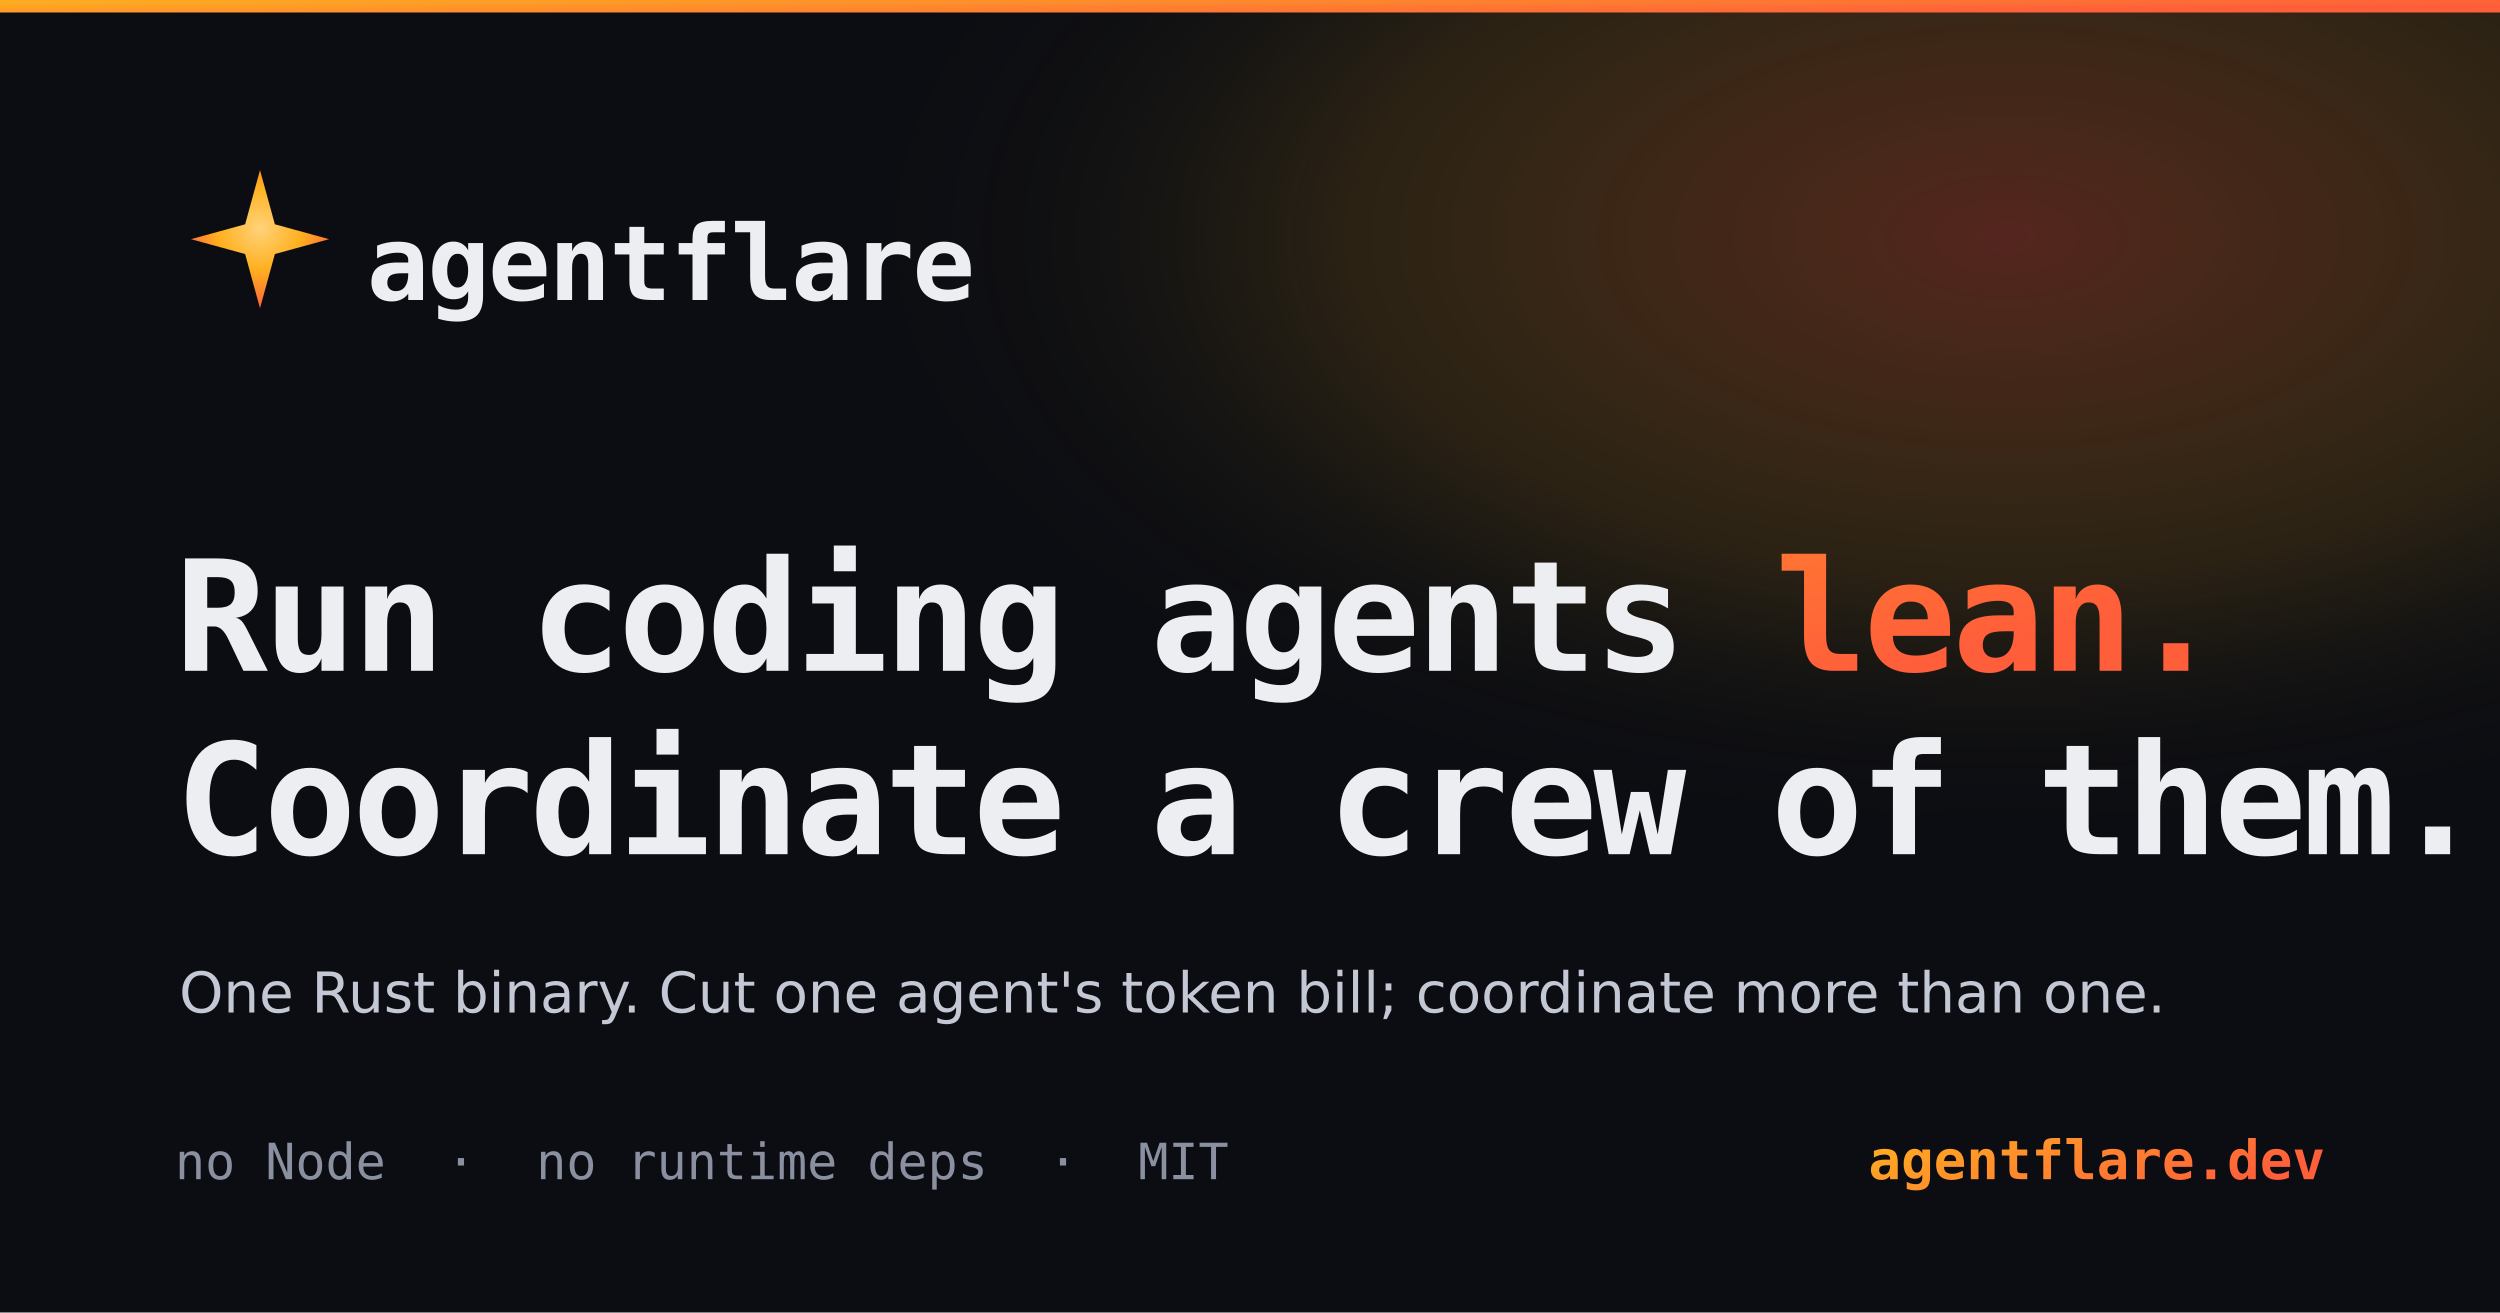
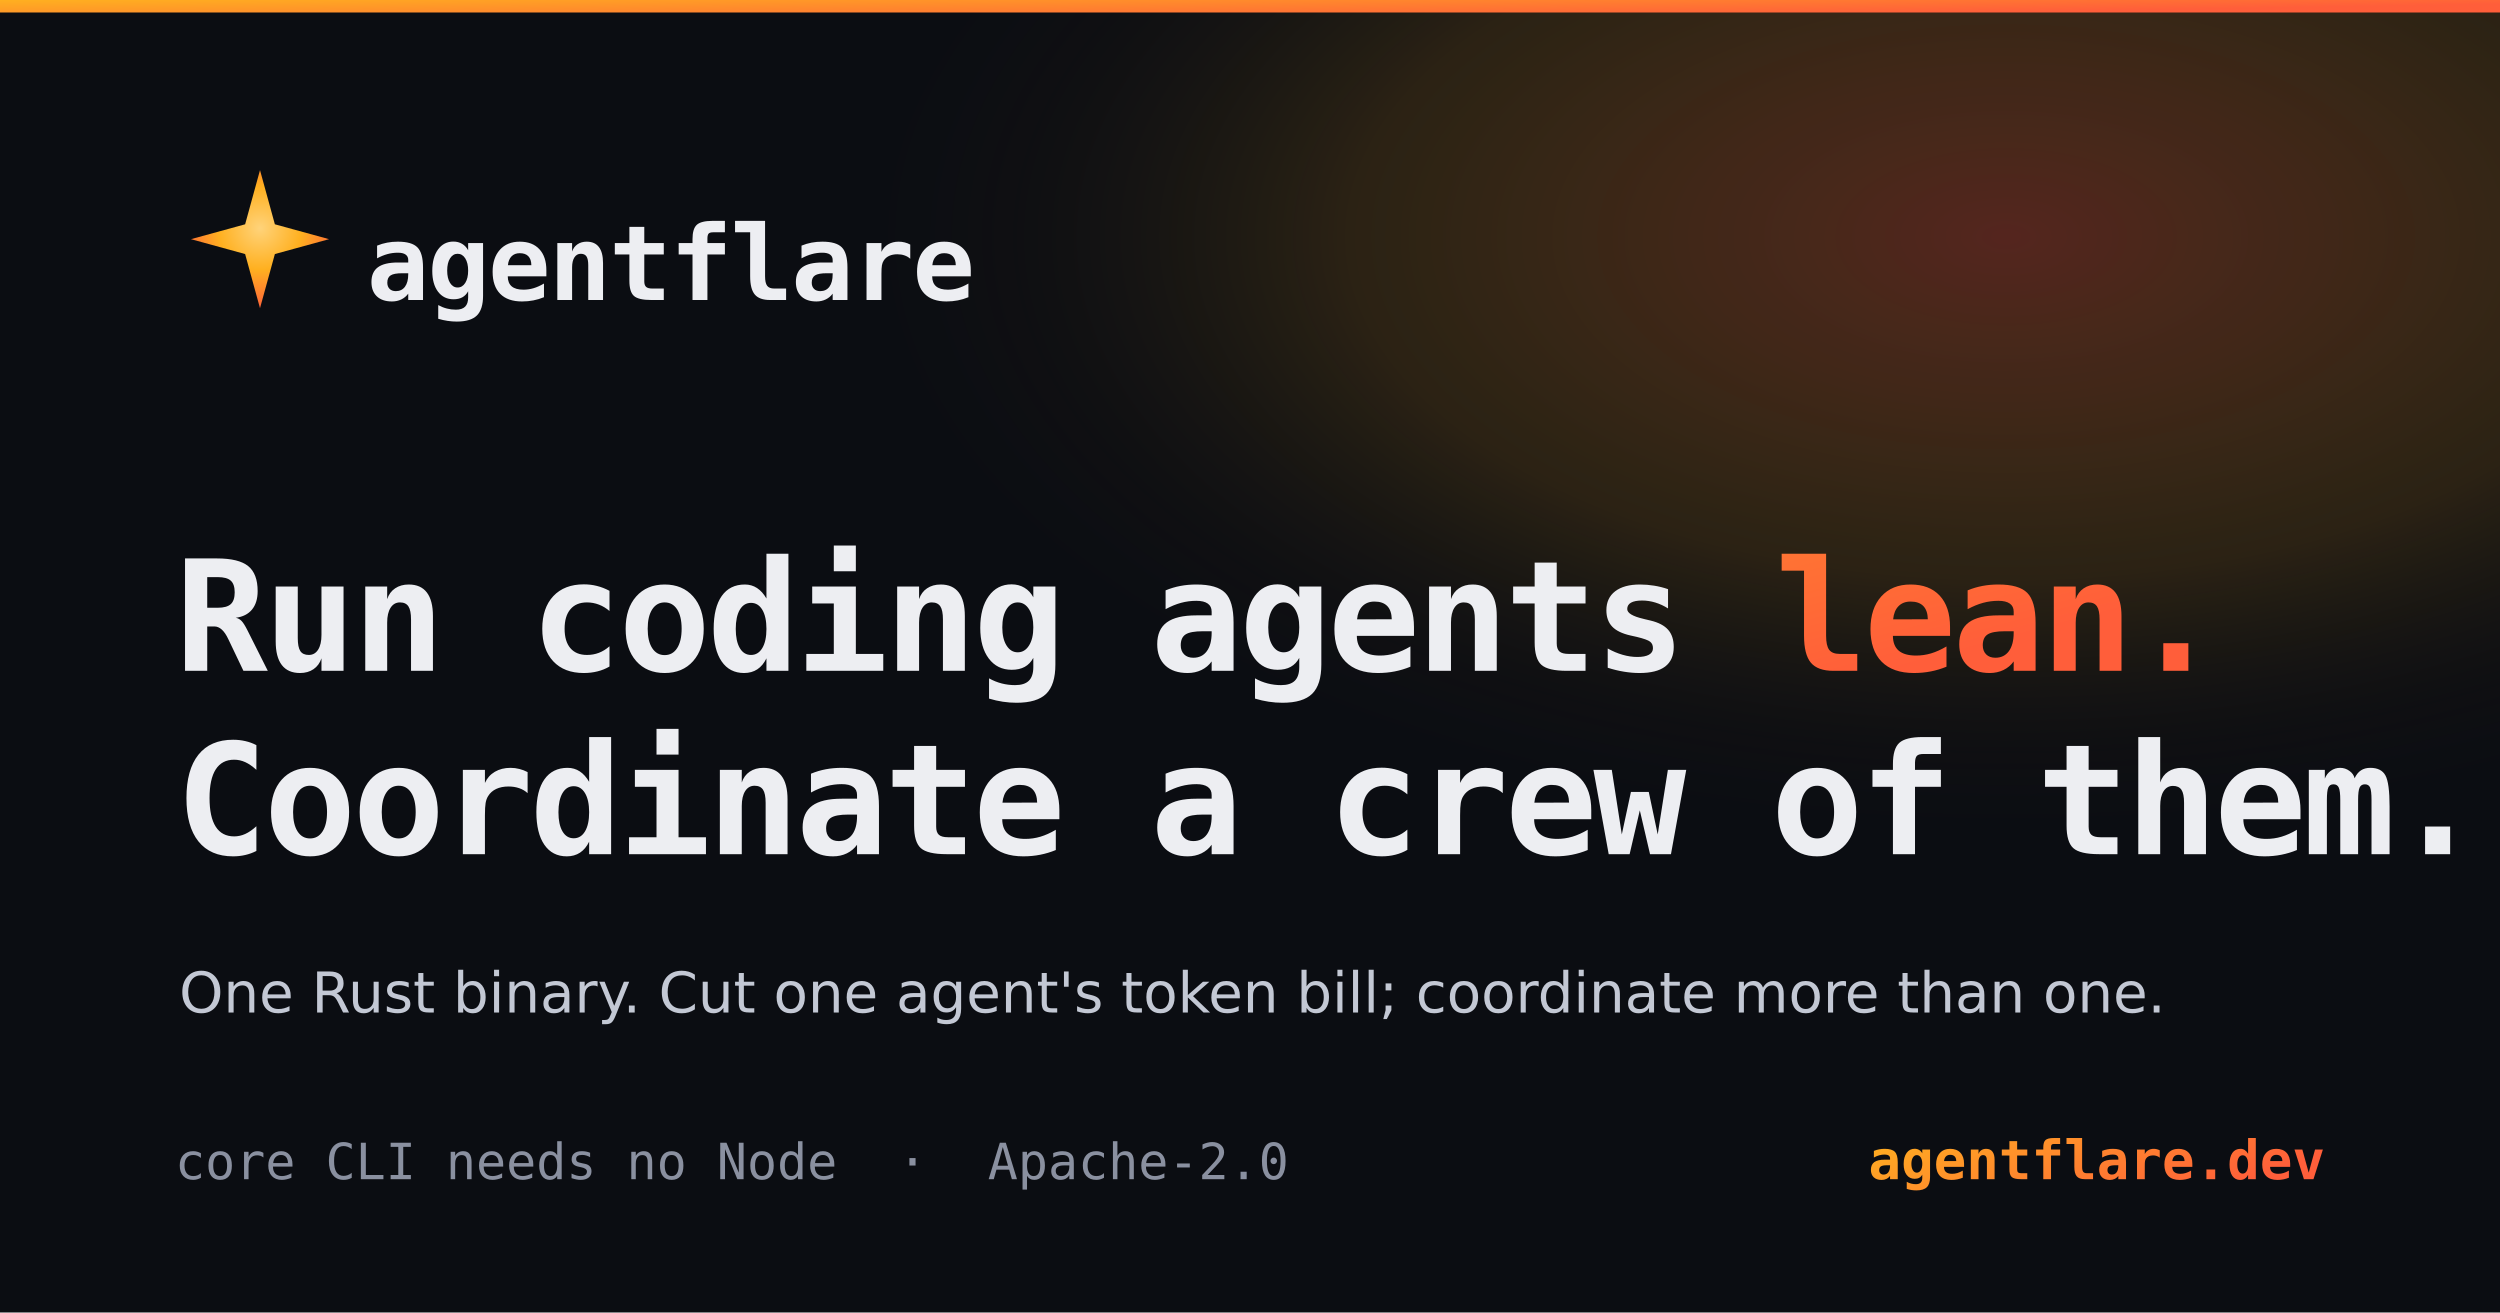
<svg xmlns="http://www.w3.org/2000/svg" width="1200" height="630" viewBox="0 0 1200 630">
  <defs>
    <radialGradient id="glow" cx="80%" cy="18%" r="62%">
      <stop offset="0" stop-color="#FF5E3A" stop-opacity="0.30" />
      <stop offset="0.42" stop-color="#FFB020" stop-opacity="0.13" />
      <stop offset="0.75" stop-color="#0B0D12" stop-opacity="0" />
    </radialGradient>
    <radialGradient id="flare" cx="50%" cy="42%" r="60%">
      <stop offset="0" stop-color="#FFD37A" />
      <stop offset="0.5" stop-color="#FFB020" />
      <stop offset="1" stop-color="#FF5E3A" />
    </radialGradient>
    <linearGradient id="ftext" x1="0" y1="0" x2="1" y2="0.3">
      <stop offset="0" stop-color="#FFB020" />
      <stop offset="1" stop-color="#FF5E3A" />
    </linearGradient>
  </defs>
  <rect width="1200" height="630" fill="#0B0D12" />
  <rect width="1200" height="630" fill="url(#glow)" />
  <rect x="0" y="0" width="1200" height="6" fill="url(#ftext)" />
  <g transform="translate(84,74) scale(2.55)">
    <path d="M16 3 L18.8 13.2 L29 16 L18.8 18.8 L16 29 L13.2 18.8 L3 16 L13.2 13.2 Z" fill="url(#flare)" />
  </g>
  <text x="176" y="144" font-family="Consolas, 'DejaVu Sans Mono', monospace" font-size="50" font-weight="700" letter-spacing="-1" fill="#EDEEF2">agentflare</text>
  <text x="84" y="322" font-family="Consolas, 'DejaVu Sans Mono', monospace" font-size="74" font-weight="700" letter-spacing="-2" fill="#EDEEF2">Run coding agents <tspan fill="url(#ftext)">lean.</tspan>
  </text>
  <text x="84" y="410" font-family="Consolas, 'DejaVu Sans Mono', monospace" font-size="74" font-weight="700" letter-spacing="-2" fill="#EDEEF2">Coordinate a crew of them.</text>
  <text x="86" y="486" font-family="'Segoe UI', 'DejaVu Sans', sans-serif" font-size="27" fill="#C3C8D4">One Rust binary. Cut one agent's token bill; coordinate more than one.</text>
-   <text x="84" y="566" font-family="Consolas, 'DejaVu Sans Mono', monospace" font-size="24" fill="#8A90A0">no Node  ·  no runtime deps  ·  MIT</text>
+   <text x="84" y="566" font-family="Consolas, 'DejaVu Sans Mono', monospace" font-size="24" fill="#8A90A0">core CLI needs no Node  ·  Apache-2.0</text>
  <text x="1116" y="566" text-anchor="end" font-family="Consolas, 'DejaVu Sans Mono', monospace" font-size="26" font-weight="700" fill="url(#ftext)">agentflare.dev</text>
</svg>
